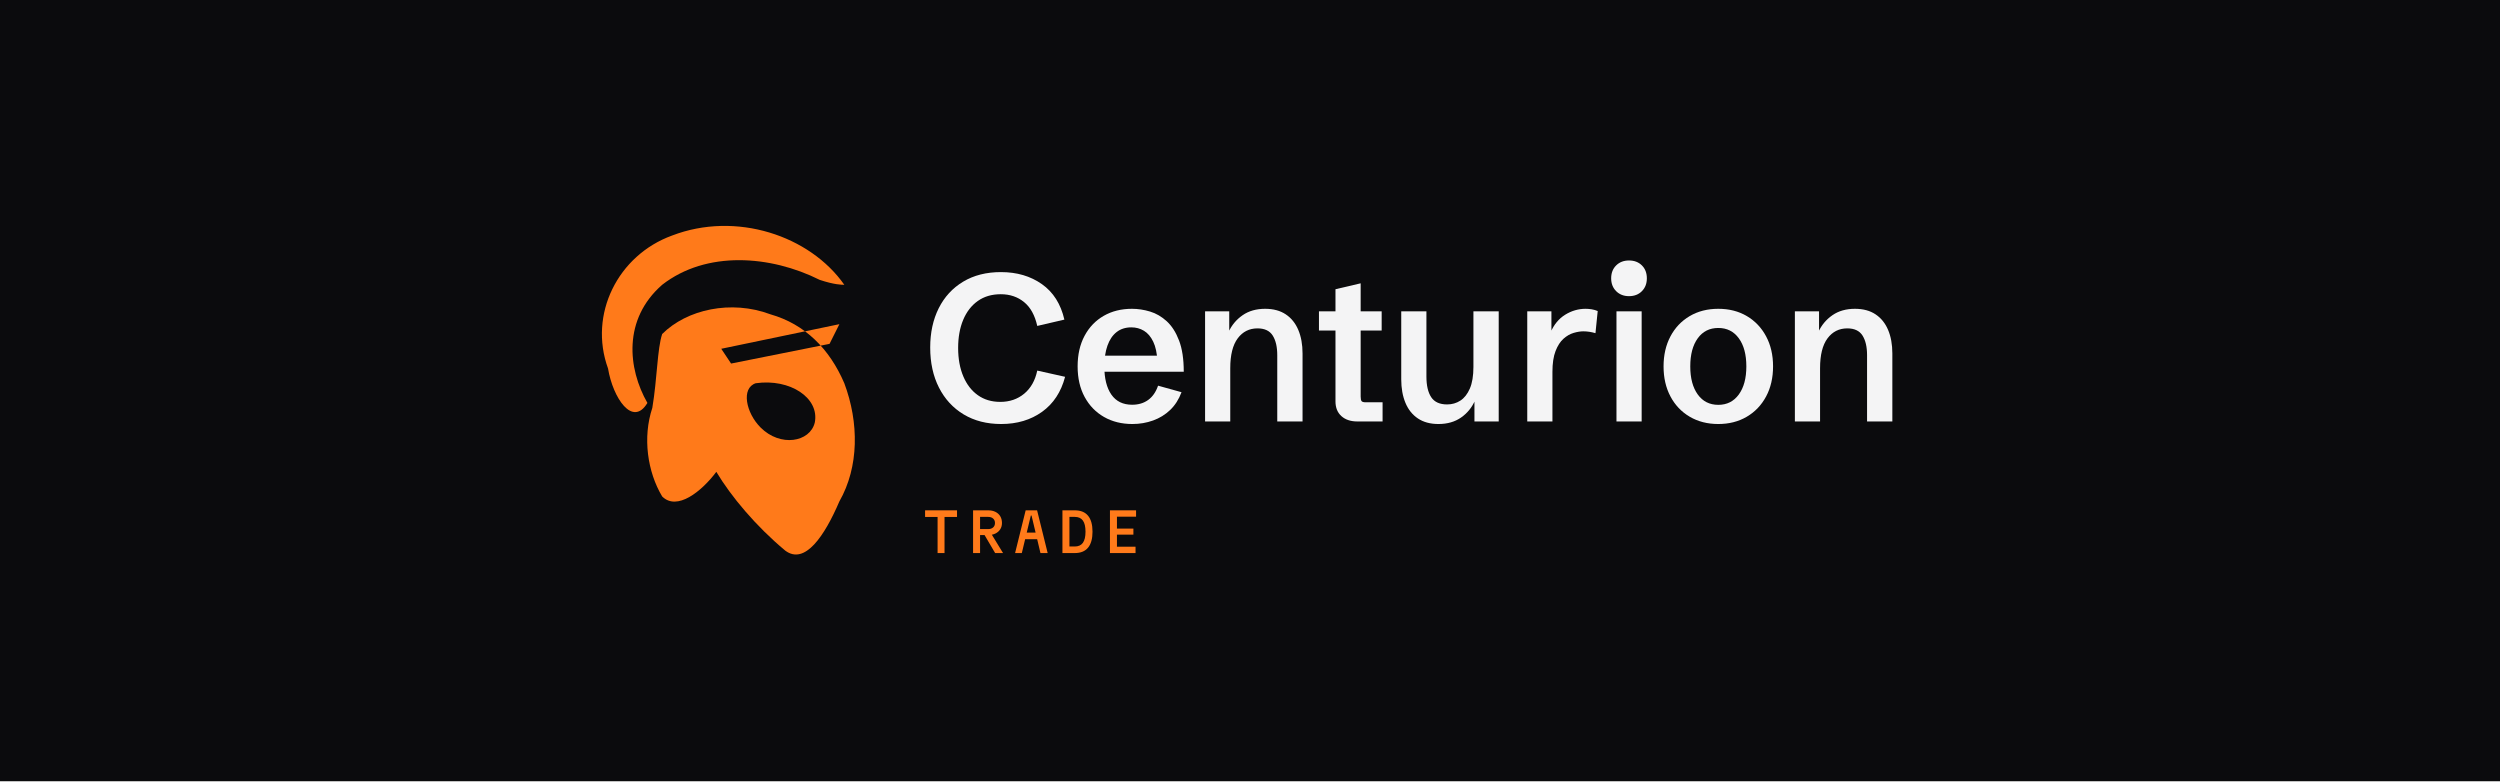
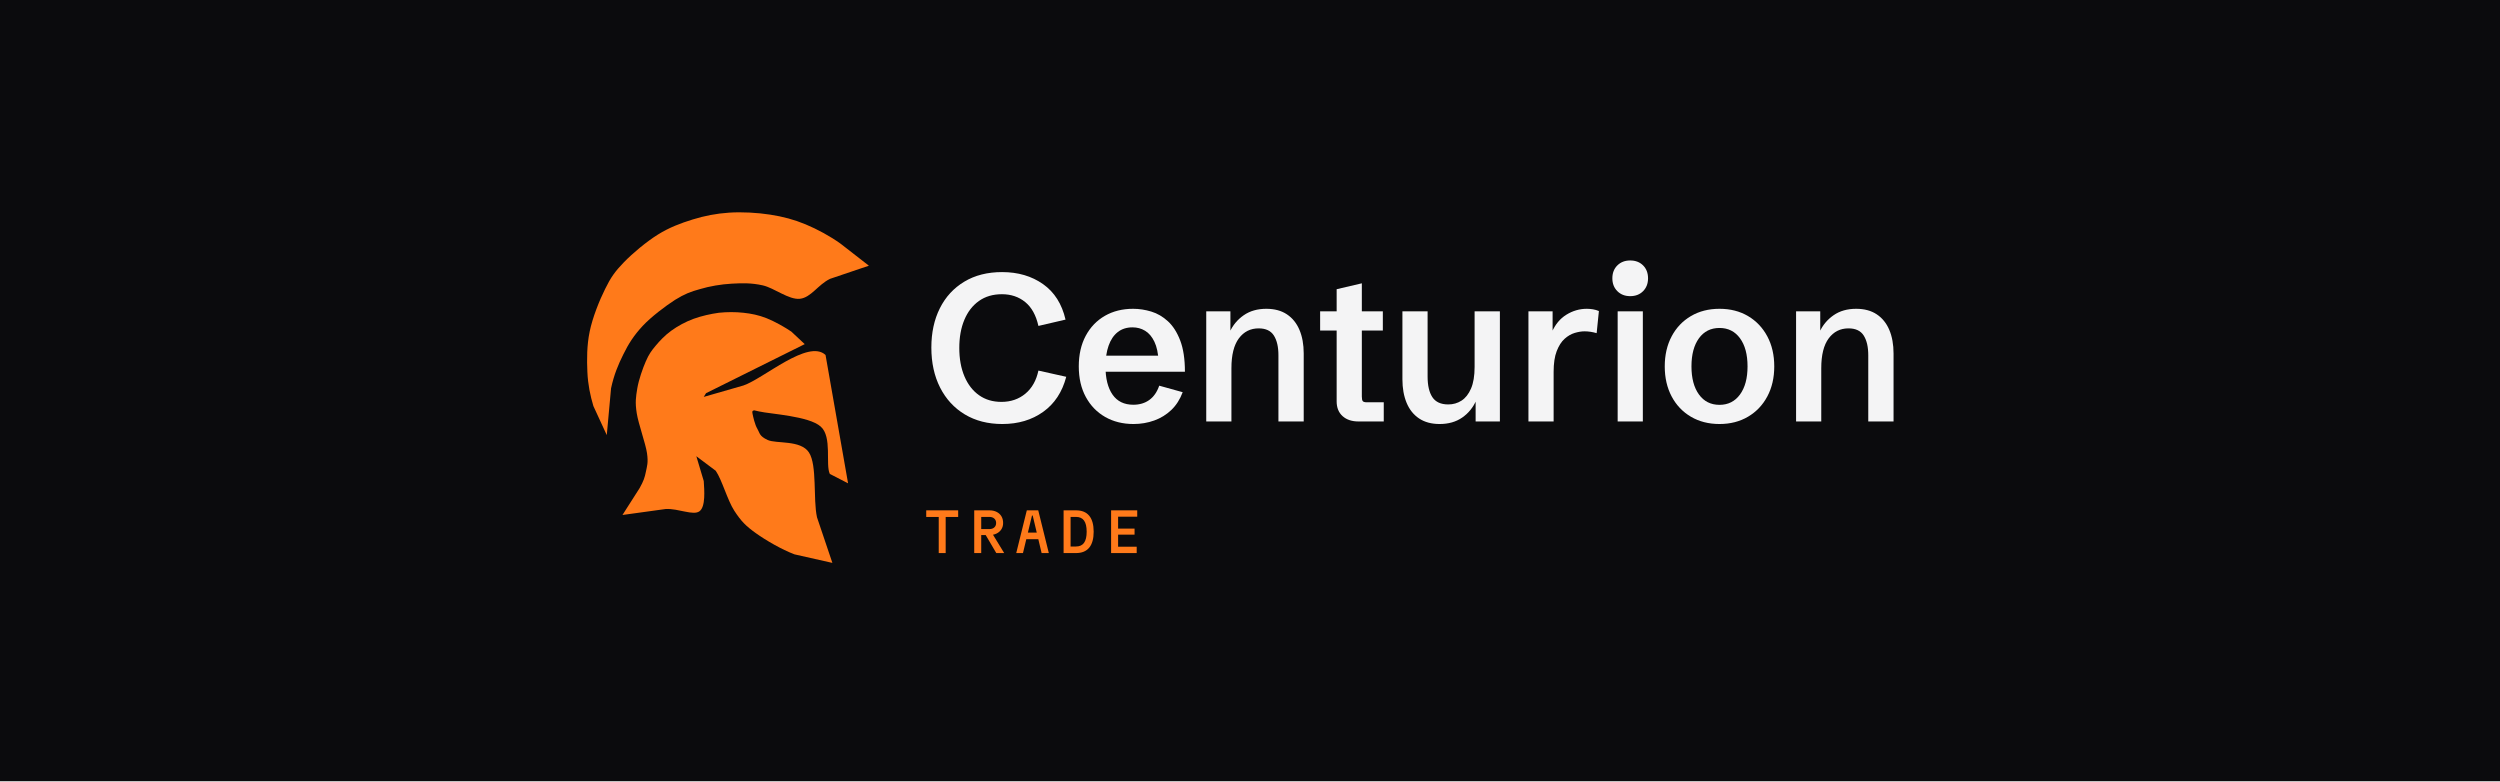
<svg xmlns="http://www.w3.org/2000/svg" width="1280" height="400" viewBox="0 0 1280 400" role="img" aria-label="Centurion Trade">
  <rect width="1280" height="400" fill="#0B0B0D" />
-   <svg x="298.7" y="108.0" width="682.5" height="184.0" viewBox="0 0 549 148">
-     <svg x="0" y="0" width="117.6" height="148" viewBox="0 0 116 146">
-       <path fill="#FF7A1A" fill-rule="evenodd" d="M106 30C92 10 62 0 36 10C14 18 2 42 10 64C12 76 20 88 26 78C18 64 16 44 32 30C50 16 76 18 96 28C102 30 105 30 106 30Z" />
-       <path fill="#FF7A1A" fill-rule="evenodd" d="M32 50C42 40 60 36 76 42C90 46 100 56 106 70C112 86 112 104 104 118C98 132 90 144 82 138C70 128 60 116 54 106C48 114 38 122 32 116C26 106 24 92 28 80C30 68 30 56 32 50ZM56 56L104 46L100 54L60 62ZM70 70C84 68 96 76 94 86C92 94 80 96 72 88C66 82 64 72 70 70Z" />
+   <svg x="299.4" y="108.0" width="681.3" height="184.0" viewBox="0 0 548 148">
+     <svg x="0" y="0" width="117.5" height="148" viewBox="0 0 100 126">
+       <path fill="#FF7A1A" fill-rule="evenodd" d="M50.6 0.6C55.1 0.3 60.5 0.6 65.0 1.3C69.5 2.0 73.3 3.0 77.4 4.7C81.5 6.4 86.1 8.9 89.7 11.5L99.6 19.2L86.0 23.8C81.8 25.8 79.3 30.4 75.4 30.8C71.5 31.2 66.4 27.0 62.4 26.1C58.4 25.2 55.2 25.3 51.5 25.5C47.8 25.7 43.7 26.4 40.4 27.4C37.1 28.3 35.0 29.1 31.6 31.2C28.2 33.4 23.3 37.1 20.3 40.3C17.3 43.5 15.3 46.6 13.5 50.3C11.7 53.9 10.2 57.5 9.2 62.2L7.7 78.6L3.0 68.4C1.9 64.7 1.1 60.9 0.9 56.5C0.7 52.1 0.7 47.1 1.7 42.3C2.7 37.4 5.1 31.4 7.1 27.4C9.1 23.3 10.6 21.2 13.7 18.0C16.8 14.8 21.6 10.8 25.6 8.3C29.6 5.8 33.6 4.3 37.8 3.0C42.0 1.7 46.1 0.9 50.6 0.6Z" />
+       <path fill="#FF7A1A" fill-rule="evenodd" d="M47.0 35.7C49.9 35.4 52.8 35.4 55.6 35.7C58.4 36.0 60.9 36.5 63.7 37.6C66.5 38.7 70.2 40.8 72.4 42.3L77.1 46.7L42.5 63.9L41.7 65.2L55.6 61.2C62.7 58.8 78.3 44.8 84.4 50.5L92.3 95.5L85.9 92.2C84.3 88.9 86.8 79.2 82.7 75.6C78.6 71.9 65.0 71.2 61.1 70.3C57.2 69.4 59.6 70.0 59.2 70.1C58.8 70.2 58.6 70.0 58.8 71.1C59.0 72.1 59.6 74.9 60.5 76.4C61.4 77.9 61.1 78.9 64.1 80.3C67.1 81.7 75.7 80.2 78.6 84.7C81.5 89.2 80.0 101.0 81.4 107.4L86.8 123.4L73.5 120.4C69.0 118.7 63.5 115.5 60.0 113.0C56.5 110.5 54.8 108.8 52.4 105.1C50.0 101.4 48.1 94.3 45.9 91.1L39.1 86.0L41.7 94.7C41.9 97.9 42.4 103.7 40.2 105.3C38.0 106.9 32.9 104.3 28.4 104.5L13.2 106.6L19.2 97.2C20.6 94.7 21.0 93.5 21.4 91.5C21.8 89.5 22.3 88.3 21.8 84.9C21.3 81.5 18.8 74.7 18.2 70.9C17.6 67.1 17.9 65.2 18.4 62.2C18.9 59.2 20.3 55.2 21.4 52.7C22.5 50.2 23.3 49.1 24.8 47.3C26.3 45.5 28.1 43.6 30.3 42.0C32.5 40.4 35.4 38.8 38.2 37.8C41.0 36.8 44.1 36.1 47.0 35.7Z" />
    </svg>
-     <g fill="#F4F4F5" transform="translate(139.6 86.7)">
+     <g fill="#F4F4F5" transform="translate(139.5 86.7)">
      <path d="M773 -25Q562 -25 405.5 69.0Q249 163 163.0 332.0Q77 501 77 725Q77 944 160.5 1110.5Q244 1277 400.0 1371.0Q556 1465 771 1465Q1005 1465 1172.5 1347.0Q1340 1229 1393 999L1127 937Q1092 1094 997.5 1171.0Q903 1248 769 1248Q637 1248 543.5 1181.5Q450 1115 400.5 996.5Q351 878 351 721Q351 562 401.5 442.5Q452 323 544.5 257.5Q637 192 764 192Q902 192 999.0 272.5Q1096 353 1127 499L1400 438Q1341 214 1174.0 94.5Q1007 -25 773 -25Z" transform="translate(0.00 0) scale(0.04199 -0.04199)" />
      <path d="M621 -25Q464 -25 343.0 44.0Q222 113 153.0 240.0Q84 367 84 540Q84 713 152.0 840.0Q220 967 340.0 1036.0Q460 1105 617 1105Q705 1105 794.5 1078.0Q884 1051 958.5 982.5Q1033 914 1079.0 793.5Q1125 673 1125 488H243V645H905L867 588Q861 709 825.5 782.5Q790 856 734.5 889.5Q679 923 611 923Q525 923 466.0 876.5Q407 830 376.5 743.5Q346 657 346 539Q346 363 415.0 263.5Q484 164 619 164Q711 164 776.0 211.0Q841 258 873 351L1103 287Q1064 182 992.0 113.0Q920 44 824.0 9.5Q728 -25 621 -25Z" transform="translate(60.42 0) scale(0.04199 -0.04199)" />
      <path d="M150 0V1080H387V833L380 877Q427 979 518.0 1042.0Q609 1105 739 1105Q860 1105 941.5 1050.5Q1023 996 1064.5 897.5Q1106 799 1106 667V0H858V650Q858 772 813.5 842.5Q769 913 664 913Q543 913 470.0 815.0Q397 717 397 522V0Z" transform="translate(110.14 0) scale(0.04199 -0.04199)" />
      <path d="M427 0Q329 0 271.0 52.5Q213 105 213 197V892H51V1080H213V1297L460 1355V1080H666V892H460V244Q460 210 469.5 199.0Q479 188 510 188H675V0Z" transform="translate(161.20 0) scale(0.04199 -0.04199)" />
      <path d="M495 -25Q375 -25 293.5 29.5Q212 84 171.0 183.0Q130 282 130 413V1080H377V440Q377 309 424.0 238.0Q471 167 580 167Q652 167 710.0 204.5Q768 242 803.0 323.0Q838 404 838 535V1080H1086V0H848V254L855 209Q809 103 717.5 39.0Q626 -25 495 -25Z" transform="translate(191.77 0) scale(0.04199 -0.04199)" />
      <path d="M150 0V1080H387V842L378 872Q428 989 522.0 1047.0Q616 1105 722 1105Q752 1105 782.5 1100.0Q813 1095 841 1083L819 866Q758 884 700 884Q657 884 604.5 868.5Q552 853 505.0 811.0Q458 769 427.5 690.5Q397 612 397 487V0Z" transform="translate(242.83 0) scale(0.04199 -0.04199)" />
      <path d="M151 0V1080H398V0ZM274 1229Q197 1229 148.0 1278.0Q99 1327 99 1404Q99 1482 148.0 1530.5Q197 1579 274 1579Q352 1579 400.5 1530.5Q449 1482 449 1404Q449 1327 400.5 1278.0Q352 1229 274 1229Z" transform="translate(279.53 0) scale(0.04199 -0.04199)" />
      <path d="M620 -25Q461 -25 339.5 46.5Q218 118 150.5 245.5Q83 373 83 540Q83 707 150.5 834.5Q218 962 339.5 1033.5Q461 1105 620 1105Q779 1105 900.0 1033.5Q1021 962 1089.0 834.5Q1157 707 1157 540Q1157 373 1089.0 245.5Q1021 118 899.5 46.5Q778 -25 620 -25ZM620 163Q747 163 821.0 264.5Q895 366 895 540Q895 715 821.0 816.0Q747 917 620 917Q492 917 418.5 816.0Q345 715 345 540Q345 366 418.5 264.5Q492 163 620 163Z" transform="translate(301.78 0) scale(0.04199 -0.04199)" />
      <path d="M150 0V1080H387V833L380 877Q427 979 518.0 1042.0Q609 1105 739 1105Q860 1105 941.5 1050.5Q1023 996 1064.5 897.5Q1106 799 1106 667V0H858V650Q858 772 813.5 842.5Q769 913 664 913Q543 913 470.0 815.0Q397 717 397 522V0Z" transform="translate(353.05 0) scale(0.04199 -0.04199)" />
    </g>
-     <g fill="#FF7A1A" transform="translate(139.6 140.9)">
+     <g fill="#FF7A1A" transform="translate(139.5 140.9)">
      <path d="M285 0V676H51V800H649V676H415V0Z" transform="translate(0.00 0) scale(0.022 -0.022)" />
      <path d="M104 0V800H387Q465 800 523.0 771.0Q581 742 613.0 689.0Q645 636 645 563Q645 496 612.5 445.0Q580 394 522.0 365.5Q464 337 387 337H235V0ZM517 0 306 359H446L665 0ZM235 449H387Q445 449 479.5 480.0Q514 511 514 563Q514 615 479.5 646.0Q445 677 387 677H235Z" transform="translate(18.60 0) scale(0.022 -0.022)" />
      <path d="M45 0 243 800H457L655 0H520L353 703H340L171 0ZM172 260V383H528V260Z" transform="translate(37.20 0) scale(0.022 -0.022)" />
      <path d="M86 0V800H318Q482 800 565.5 699.0Q649 598 649 400Q649 202 565.5 101.0Q482 0 318 0ZM217 123H318Q419 123 468.5 191.5Q518 260 518 400Q518 541 468.5 609.0Q419 677 318 677H217Z" transform="translate(55.80 0) scale(0.022 -0.022)" />
      <path d="M130 0V800H619V681H261V458H569V345H261V119H609V0Z" transform="translate(74.40 0) scale(0.022 -0.022)" />
    </g>
  </svg>
</svg>
